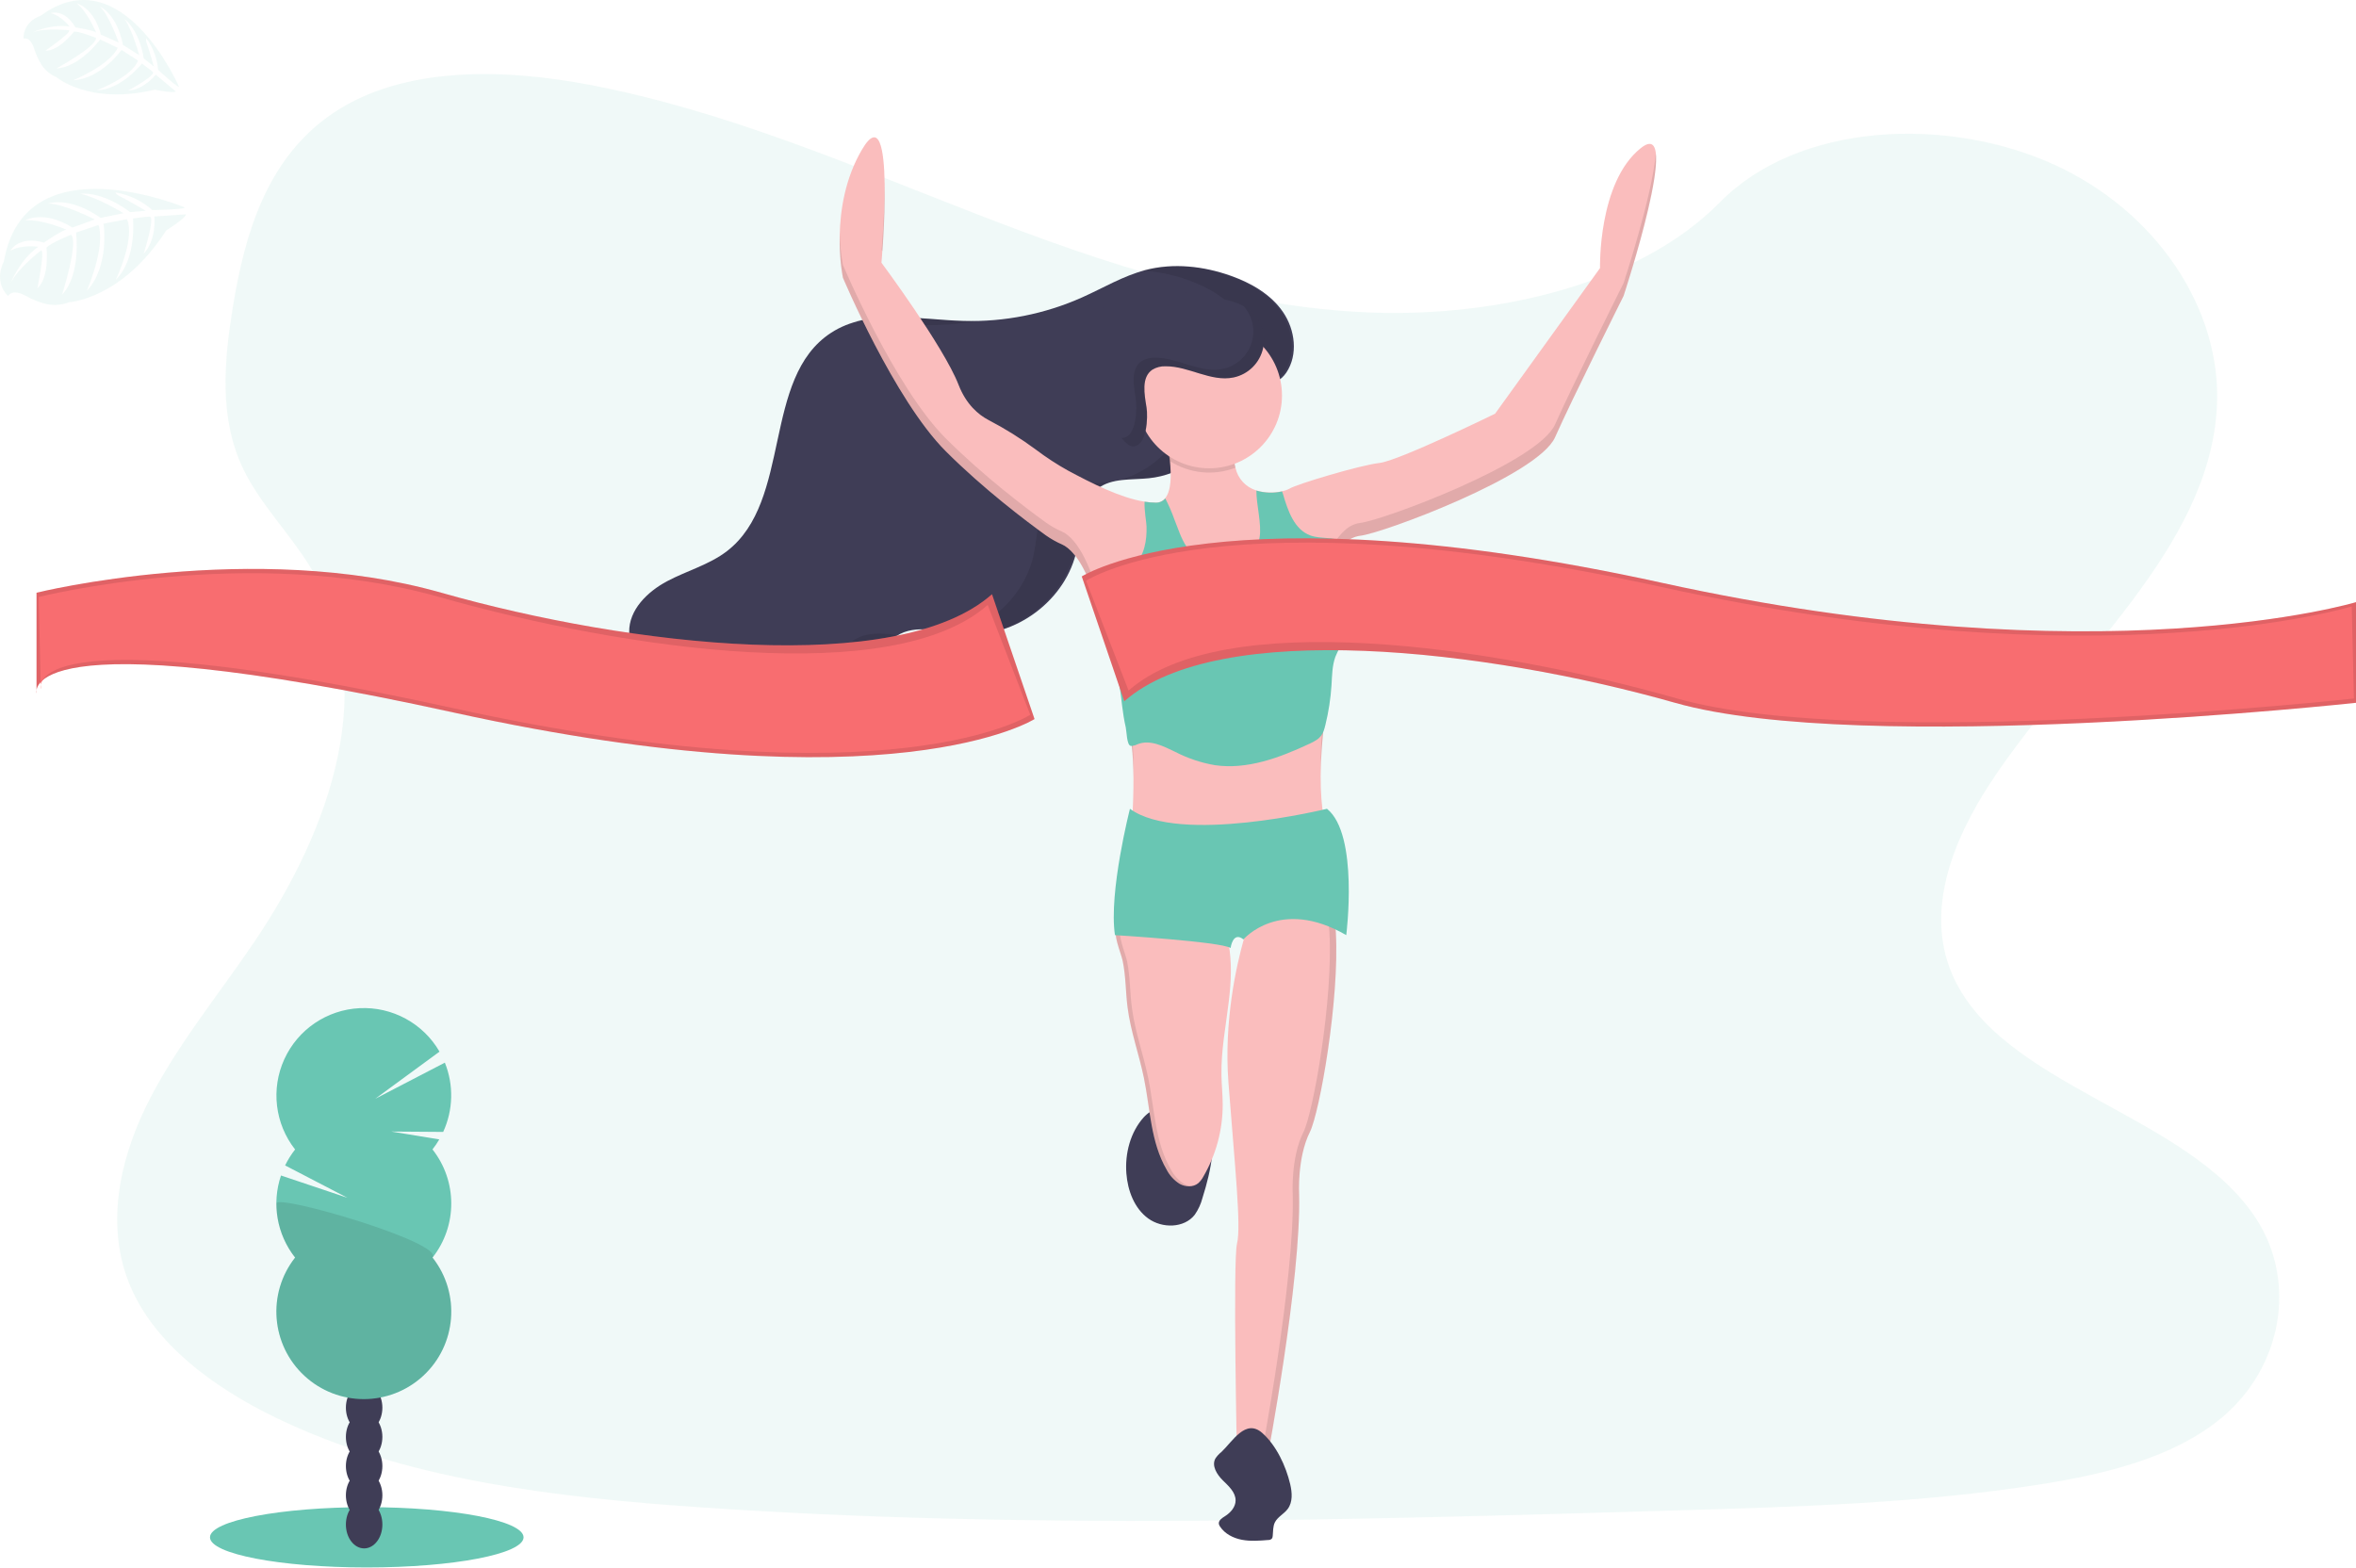
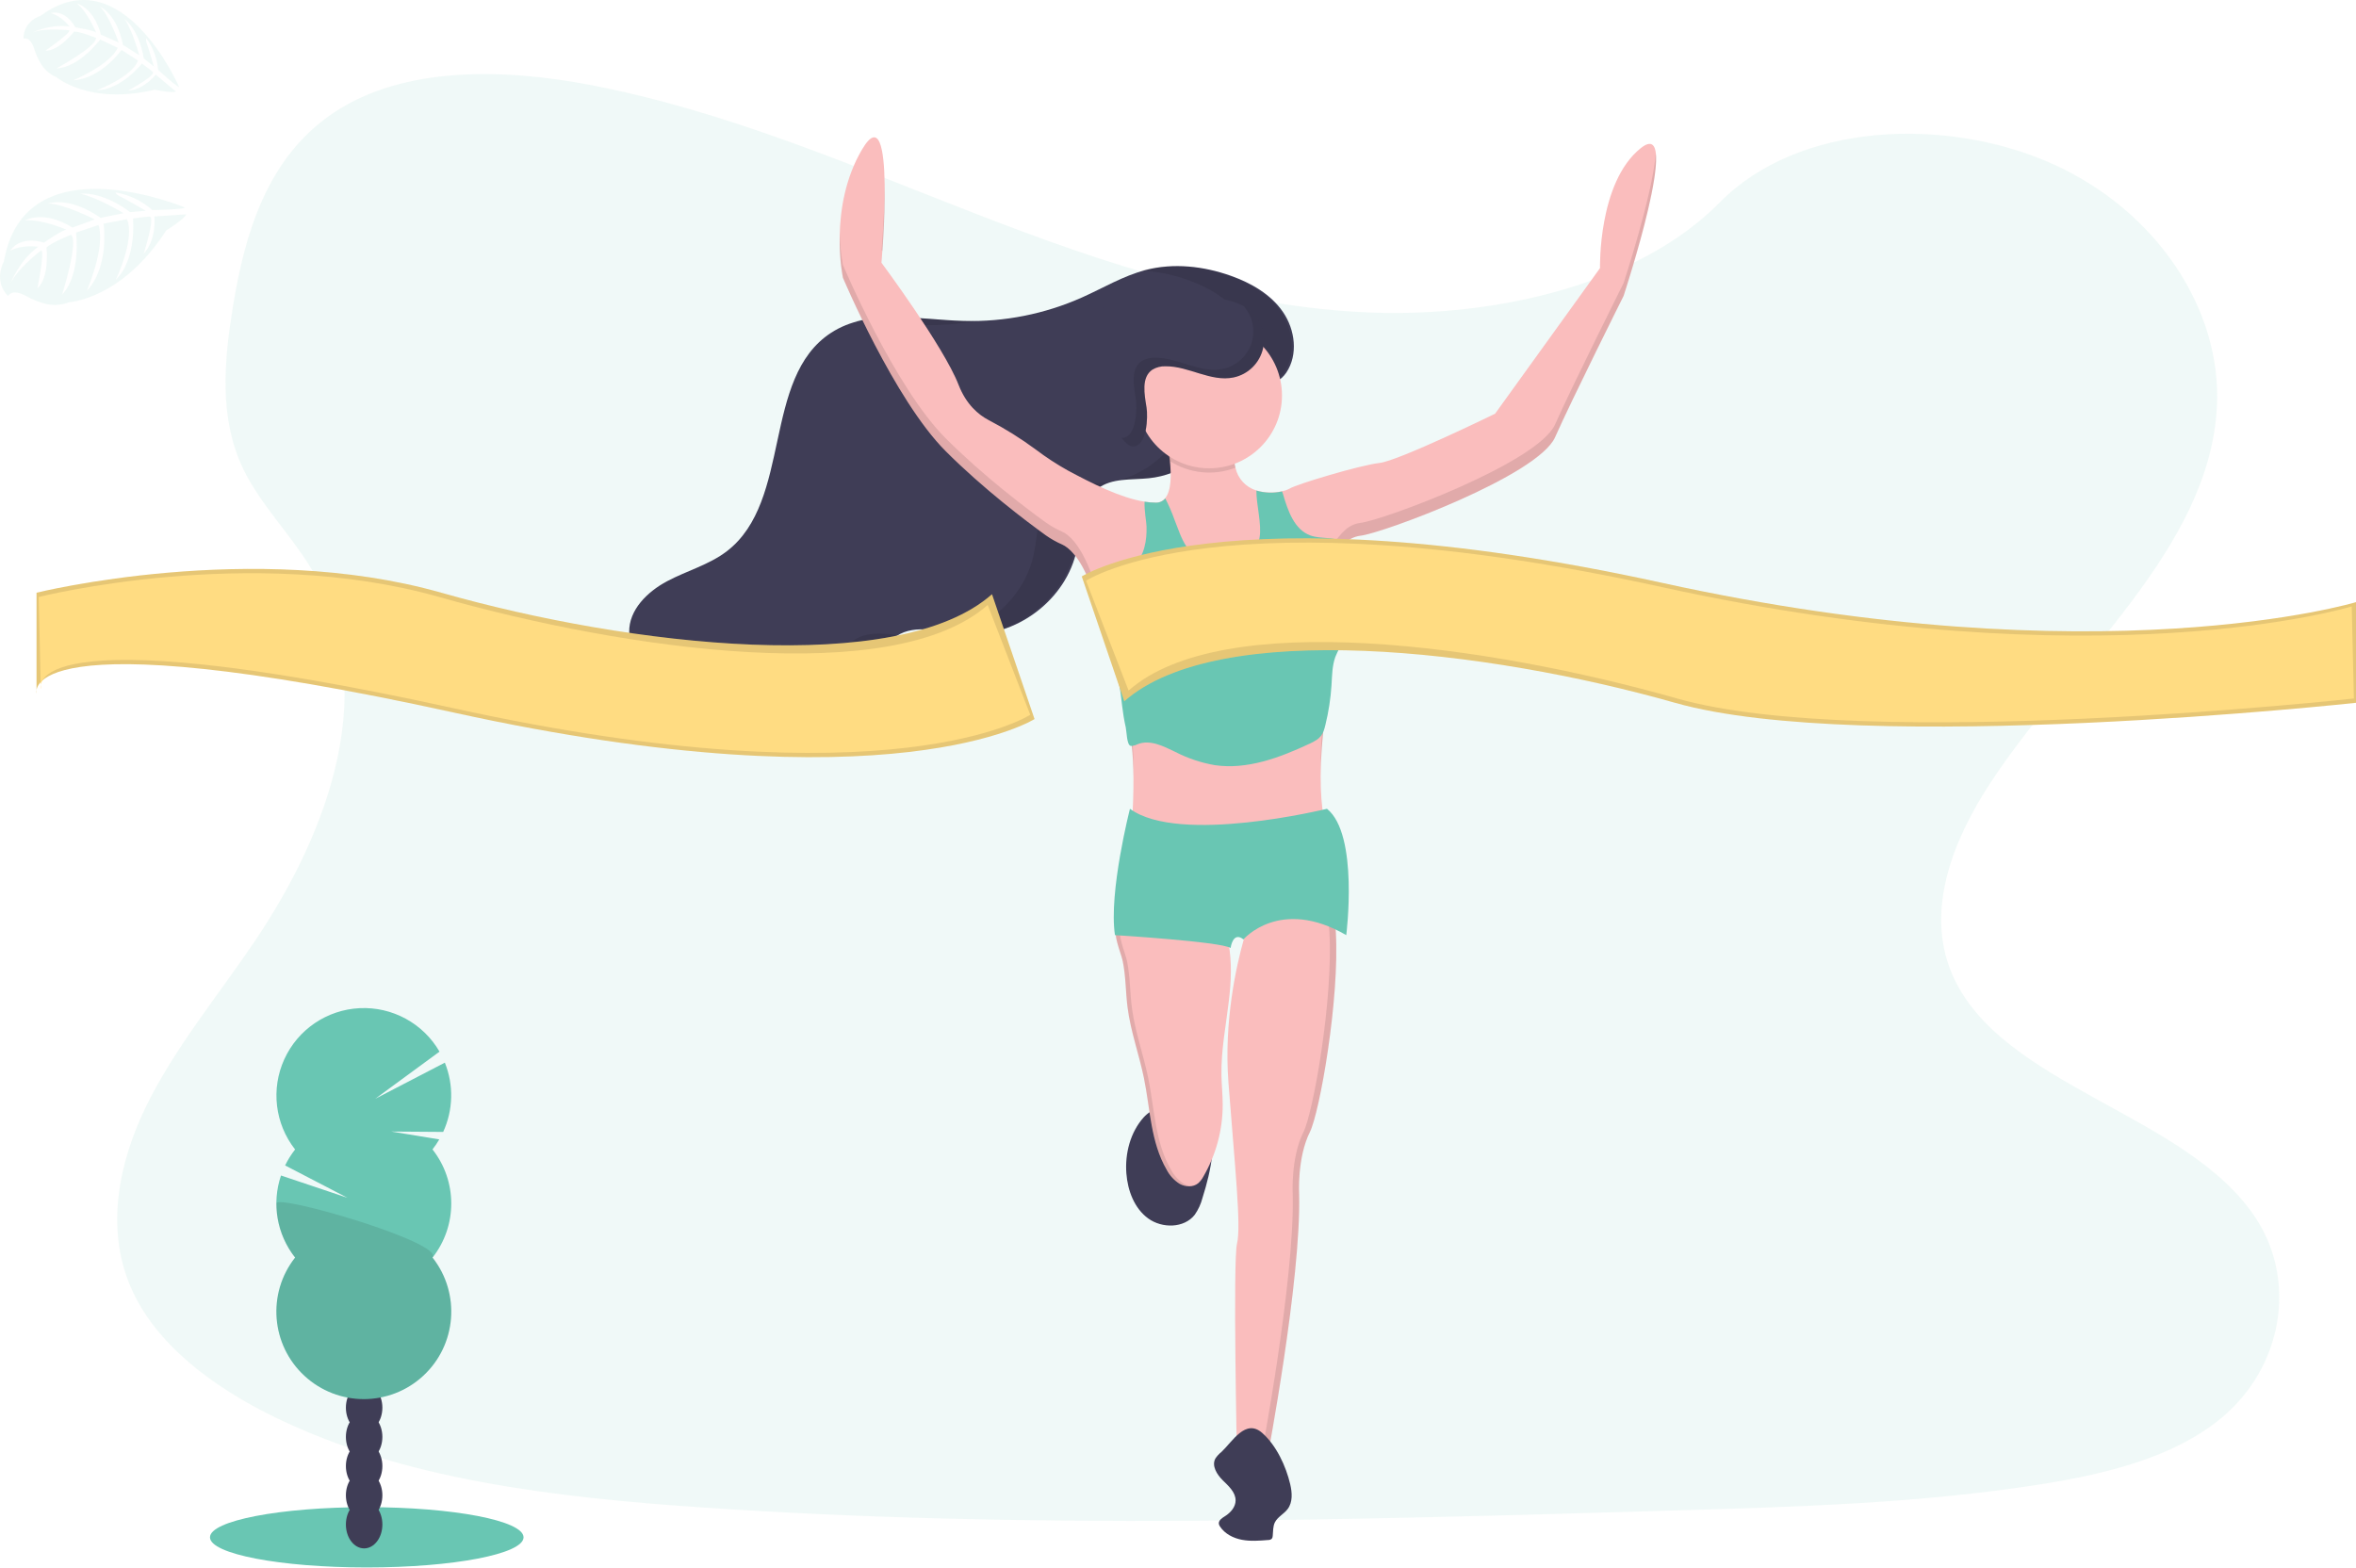
<svg xmlns="http://www.w3.org/2000/svg" id="bfbf73d7-c530-40db-b058-cfcd33b42d36" data-name="Layer 1" width="1100.11" height="731.98" viewBox="0 0 1100.11 731.98">
  <path d="M691.18,230C626.46,227.7,564.82,206.81,506,184s-117.16-48.19-180.33-60.3c-40.63-7.79-87.1-8.89-119.83,12.89-31.51,21-41.69,57.15-47.16,90.73-4.12,25.26-6.54,51.84,4.74,75.49,7.84,16.42,21.74,30.22,31.36,45.95,33.47,54.72,9.81,122.2-26.45,175.63-17,25.07-36.75,49-49.88,75.66s-19.2,57.25-7.71,84.47c11.38,27,38.51,47.24,67.9,61.49,59.69,28.94,130,37.23,198.61,41.92,151.83,10.39,304.46,5.89,456.69,1.39,56.34-1.67,112.92-3.36,168.34-12.07,30.78-4.84,62.55-12.52,84.9-31.05,28.36-23.53,35.39-63.38,16.38-92.88-31.88-49.49-120-61.78-142.31-114.9-12.26-29.23.33-61.8,18.16-88.91,38.24-58.16,102.33-109.19,105.7-175.68,2.32-45.66-28.49-91.39-76.13-113-49.93-22.65-119.18-19.8-156,17.69C815,217.08,748.33,231.93,691.18,230Z" transform="translate(-49.94 -84.01)" fill="#69c6b3" opacity="0.1" />
  <ellipse cx="171.26" cy="717.9" rx="73.21" ry="14.08" fill="#69c6b3" />
  <ellipse cx="170.03" cy="711.92" rx="8.52" ry="11.16" fill="#3f3d56" />
  <ellipse cx="170.03" cy="698.28" rx="8.52" ry="11.16" fill="#3f3d56" />
  <ellipse cx="170.03" cy="684.64" rx="8.52" ry="11.16" fill="#3f3d56" />
  <ellipse cx="170.03" cy="671.01" rx="8.52" ry="11.16" fill="#3f3d56" />
  <ellipse cx="170.03" cy="657.37" rx="8.52" ry="11.16" fill="#3f3d56" />
  <ellipse cx="170.03" cy="643.73" rx="8.52" ry="11.16" fill="#3f3d56" />
  <ellipse cx="170.03" cy="630.09" rx="8.52" ry="11.16" fill="#3f3d56" />
  <path d="M251.88,620.77a40.41,40.41,0,0,0,3.18-4.67l-22.4-3.68,24.22.18a40.87,40.87,0,0,0,.78-32.35l-32.49,16.86,30-22a40.83,40.83,0,1,0-67.44,45.69,41.2,41.2,0,0,0-4.66,7.45l29.08,15.1-31-10.4a40.81,40.81,0,0,0,6.58,38.34,40.83,40.83,0,1,0,64.18,0,40.83,40.83,0,0,0,0-50.49Z" transform="translate(-49.94 -84.01)" fill="#69c6b3" />
  <path d="M179,646a40.66,40.66,0,0,0,8.74,25.24,40.83,40.83,0,1,0,64.18,0C257.36,664.31,179,641.43,179,646Z" transform="translate(-49.94 -84.01)" opacity="0.1" />
  <path d="M575.89,632c.62,8,3.7,16.28,10.18,21s16.79,4.63,21.74-1.71a24.32,24.32,0,0,0,3.61-7.85c4.17-13.18,7.13-27.6,2.56-40.65-10.31-.67-22.26-5.52-30,3C577.73,612.73,575.17,622.75,575.89,632Z" transform="translate(-49.94 -84.01)" fill="#3f3d56" />
  <path d="M623.75,551.37c-1.37,11.63-3.7,23.21-3.46,34.92.09,4.52.57,9,.58,13.54a66.74,66.74,0,0,1-9,33.57,11.26,11.26,0,0,1-2.46,3.18c-2.37,1.92-5.94,1.76-8.6.29a16.92,16.92,0,0,1-6.11-6.63c-7.45-12.76-7.66-28.27-10.61-42.74-2.26-11.07-6.22-21.8-7.65-33-.93-7.21-.79-14.56-2.27-21.68-.45-2.15-1.71-5.38-2.54-8.55-.76-2.83-1.18-5.61-.4-7.52,1.59-3.91,6.8-2.39,10.19-2.15a234.58,234.58,0,0,0,35.86-.09c1.18-.09,2.52-.14,3.35.7a4.12,4.12,0,0,1,.8,1.45,48.53,48.53,0,0,1,2.17,8C625.25,533.37,624.79,542.5,623.75,551.37Z" transform="translate(-49.94 -84.01)" fill="#fabdbd" />
  <g opacity="0.1">
    <path d="M619.15,514.51a8.8,8.8,0,0,0-1.85,0c-5.72.46-11.45.69-17.17.72Q609.64,515.25,619.15,514.51Z" transform="translate(-49.94 -84.01)" />
    <path d="M602.83,636.87a16.92,16.92,0,0,1-6.11-6.63c-7.45-12.76-7.66-28.27-10.61-42.74-2.26-11.07-6.22-21.8-7.65-33-.93-7.21-.79-14.56-2.27-21.68-.45-2.15-1.71-5.38-2.54-8.55-.76-2.83-1.18-5.61-.4-7.52a4.26,4.26,0,0,1,4-2.6c-2.53-.17-5,.13-6,2.6-.78,1.91-.36,4.69.4,7.52.83,3.17,2.09,6.4,2.54,8.55,1.48,7.12,1.34,14.47,2.27,21.68,1.43,11.21,5.39,21.94,7.65,33,2.95,14.47,3.16,30,10.61,42.74a16.92,16.92,0,0,0,6.11,6.63,8.88,8.88,0,0,0,5.24,1.06A9.22,9.22,0,0,1,602.83,636.87Z" transform="translate(-49.94 -84.01)" />
  </g>
  <path d="M661.56,612.7c-6,12-5,29-5,29,1,40-15,124-15,124h-14s-2-93,0-101-1-36-4-75c-2.23-29,3.84-55.28,7.1-66.81,1.12-4,1.9-6.19,1.9-6.19s23-34,36-18c3,3.72,4.59,11.23,5.14,20.71C675.48,550.69,666.16,603.49,661.56,612.7Z" transform="translate(-49.94 -84.01)" fill="#fabdbd" />
  <path d="M673.7,519.41c-.55-9.48-2.12-17-5.14-20.71-2.9-3.56-6.3-4.64-9.82-4.17a10.66,10.66,0,0,1,6.82,4.17c3,3.72,4.59,11.23,5.14,20.71,1.78,31.28-7.54,84.08-12.14,93.29-6,12-5,29-5,29,1,40-15,124-15,124h3s16-84,15-124c0,0-1-17,5-29C666.16,603.49,675.48,550.69,673.7,519.41Z" transform="translate(-49.94 -84.01)" opacity="0.1" />
  <path d="M620.28,762.05a13,13,0,0,0-2.86,3.12c-1.79,3.38.75,7.42,3.47,10.11s6,5.57,6,9.4c0,3.08-2.33,5.72-4.94,7.36-1.4.88-3.16,2-2.87,3.66a3.44,3.44,0,0,0,.53,1.17c2.24,3.43,6.21,5.44,10.23,6.2s8.17.43,12.26.1a2.47,2.47,0,0,0,1.68-.58,2.28,2.28,0,0,0,.45-1.38c.2-2.12.07-4.36,1-6.27,1.3-2.61,4.29-3.94,6-6.28,2.4-3.2,2.07-7.65,1.16-11.54-2-8.47-6.45-18.13-13.13-24C631.52,746.38,625.45,757.18,620.28,762.05Z" transform="translate(-49.94 -84.01)" fill="#3f3d56" />
  <path d="M650.58,258c5.58-8.34,4.13-20-1.57-28.3s-14.86-13.52-24.31-16.89c-12.74-4.54-26.79-6.09-39.88-2.68-10.42,2.71-19.78,8.38-29.6,12.76a127.29,127.29,0,0,1-55.28,11c-21.11-.59-44.24-6-61.95,5.54-32.42,21.09-18,78.49-48.67,102-8.27,6.34-18.68,9.11-27.88,14s-17.92,13.4-17.7,23.82c.1,5,2.3,9.77,5,14,11.5,18.23,33,29.51,54.53,29.3s42.54-11.66,54.95-29.28c3.11-4.41,5.85-9.32,10.36-12.26,9-5.9,20.86-1.77,31.6-.89,23.91,1.95,47.83-16,52.59-39.55,2-10.05,1.65-22.06,9.74-28.37,6.53-5.09,15.72-4,24-4.87,15.14-1.57,27.09-11,35.31-23.32,3.77-5.65,4.21-12.4,9.35-16.85C636.71,262.27,645.28,265.88,650.58,258Z" transform="translate(-49.94 -84.01)" fill="#3f3d56" />
  <g opacity="0.1">
    <path d="M479.94,235.82a126.77,126.77,0,0,0,26.17-2c-2.38.07-4.78.07-7.17,0-16.57-.46-34.38-3.88-49.84.24C459.3,234.16,469.85,235.54,479.94,235.82Z" transform="translate(-49.94 -84.01)" />
    <path d="M448.56,383c-4.51,2.94-7.25,7.85-10.36,12.26a70.25,70.25,0,0,1-39.47,27.21c1.17.05,2.34.08,3.52.07,21.55-.21,42.54-11.66,54.95-29.28,3.11-4.41,5.85-9.32,10.36-12.26l.78-.48C461.28,379.55,454.35,379.21,448.56,383Z" transform="translate(-49.94 -84.01)" />
    <path d="M648,229.67c-5.69-8.26-14.86-13.52-24.31-16.89-12.74-4.54-26.79-6.09-39.88-2.68-.3.07-.59.16-.88.24a76.55,76.55,0,0,1,21.76,4.44c9.45,3.37,18.62,8.63,24.31,16.89s7.15,20,1.57,28.3c-5.3,7.91-13.87,4.3-19.48,9.17-5.14,4.45-5.58,11.2-9.35,16.85-7.07,10.57-16.91,19-29.16,22.2,4.21-.5,8.65-.44,12.85-.88,15.14-1.57,27.09-11,35.31-23.32,3.77-5.65,4.21-12.4,9.35-16.85,5.61-4.87,14.18-1.26,19.48-9.17C655.16,249.63,653.71,237.93,648,229.67Z" transform="translate(-49.94 -84.01)" />
    <path d="M566.44,309.31c-8.23.86-17.42-.22-24,4.87-8.09,6.31-7.7,18.32-9.74,28.37C529.19,360.12,514.93,374.61,498,380l1.19.11c23.91,1.95,47.83-16,52.59-39.55,2-10.05,1.65-22.06,9.74-28.37a18.06,18.06,0,0,1,6.21-3C567.28,309.2,566.87,309.27,566.44,309.31Z" transform="translate(-49.94 -84.01)" />
  </g>
  <path d="M808.06,222.2s-24,48-32,66-81,45-91,46a12.88,12.88,0,0,0-7.14,3.44c-5.65,5-8.86,13.56-8.86,13.56s4,27-1,72c-.1.87-.19,1.74-.27,2.58-4.36,42.82,4.77,52.92,4.77,52.92s-97,37-94-11c.94-15.11.8-26.15-.13-35.38a148.57,148.57,0,0,0-5.74-27.86c-2.37-8.29-5.2-17.38-8.13-29.76A130.53,130.53,0,0,0,559,356.55c-.07-.18-.14-.36-.2-.53-5-12.41-10-16.42-12.86-17.72a43.23,43.23,0,0,1-7.68-4.32c-9.24-6.67-29.07-21.62-46.73-39.28-24-24-48-81-48-81s-7-33,9-60,9,53,9,53,29,39,36,57c3.6,9.26,9.32,14,14,16.46A166,166,0,0,1,533.67,294a129.29,129.29,0,0,0,14.89,9.72c11.18,6,24.57,12.77,35.73,14.55a33.69,33.69,0,0,0,5.27.45,5.46,5.46,0,0,0,4.4-2c3-3.53,2.93-11.13,2.24-17.38a88.32,88.32,0,0,0-1.64-9.63s32.5-20.5,31.5,4.5a27.94,27.94,0,0,0,.76,8.22,14.25,14.25,0,0,0,9.69,10.6,24,24,0,0,0,12,.39,11.73,11.73,0,0,0,3.54-1.21c3-2,33-11,42-12s54-23,54-23l49-68s-1-40,19-56S808.06,222.2,808.06,222.2Z" transform="translate(-49.94 -84.01)" fill="#fabdbd" />
  <g opacity="0.1">
    <path d="M667.79,419.78a199.39,199.39,0,0,0-1.15,24.2c.1-5.28.45-11.31,1.15-18.2.08-.84.17-1.71.27-2.58a392.15,392.15,0,0,0,2.5-46.39,401.7,401.7,0,0,1-2.5,40.39C668,418.07,667.87,418.94,667.79,419.78Z" transform="translate(-49.94 -84.01)" />
    <path d="M595.6,289.07c-.67.39-1,.63-1,.63a85.66,85.66,0,0,1,1.92,13A61.34,61.34,0,0,0,595.6,289.07Z" transform="translate(-49.94 -84.01)" />
    <path d="M462,201.27c.49-7,1.22-19.55,1.08-30.71-.17,14.92-1.5,30.14-1.5,30.14Z" transform="translate(-49.94 -84.01)" />
    <path d="M578.63,466.53c0,.39,0,.78-.07,1.17-3,48,94,11,94,11a16.28,16.28,0,0,1-2.53-5.08C655.42,478.82,582,503,578.63,466.53Z" transform="translate(-49.94 -84.01)" />
    <path d="M808.06,216.2s-24,48-32,66-81,45-91,46a12.88,12.88,0,0,0-7.14,3.44c-5.65,5-8.86,13.56-8.86,13.56s.24,1.63.53,4.73c1.12-2.57,4-8.47,8.33-12.29a12.88,12.88,0,0,1,7.14-3.44c10-1,83-28,91-46s32-66,32-66,16.91-51.35,15.05-66.71C821.57,175.17,808.06,216.2,808.06,216.2Z" transform="translate(-49.94 -84.01)" />
    <path d="M578.43,426.32a148.57,148.57,0,0,0-5.74-27.86c-2.37-8.29-5.2-17.38-8.13-29.76A130.53,130.53,0,0,0,559,350.55c-.07-.18-.14-.36-.2-.53-5-12.41-10-16.42-12.86-17.72a43.23,43.23,0,0,1-7.68-4.32c-9.24-6.67-29.07-21.62-46.73-39.28-24-24-48-81-48-81a90.42,90.42,0,0,1-1.48-14.58,96.4,96.4,0,0,0,1.48,20.58s24,57,48,81c17.66,17.66,37.49,32.61,46.73,39.28A43.23,43.23,0,0,0,546,338.3c2.85,1.3,7.84,5.31,12.86,17.72.06.17.13.35.2.53a130.53,130.53,0,0,1,5.53,18.15c2.93,12.38,5.76,21.47,8.13,29.76a148.57,148.57,0,0,1,5.74,27.86c.42,4.18.67,8.73.74,13.85A174.17,174.17,0,0,0,578.43,426.32Z" transform="translate(-49.94 -84.01)" />
  </g>
  <path d="M677.47,382.88a59.56,59.56,0,0,0-4,7.88c-1.51,4.2-1.52,8.77-1.8,13.22a106.14,106.14,0,0,1-2.84,18.52,20.48,20.48,0,0,1-1,3.28,8.67,8.67,0,0,1-1.17,2,8.53,8.53,0,0,1-1.86,1.69,21.82,21.82,0,0,1-3.39,1.85c-13.92,6.5-29.1,12.24-44.29,10a64.45,64.45,0,0,1-18.43-6.2c-5.5-2.67-11.72-5.84-17.42-3.62h0a8.77,8.77,0,0,1-2.79.87,2.65,2.65,0,0,1-.56-.05c-1.88-.36-1.88-6.7-2.31-8.57-1.64-7.18-1.89-13-2.87-19.24a63.13,63.13,0,0,0-2.41-10.17c-4-12.1-5.21-25-5.21-37.68,0-.63-4.5,0-6-.06-.38,0-.59-.06-.5-.19a2,2,0,0,1,.3-.34,4.57,4.57,0,0,1,1.79-.89l1.18-.35c6.18-1.75,13-2.48,17.62-6.83,4.8-4.49,6-11.66,5.79-18.22-.06-2.11-1.09-7.23-.92-11.48a33.69,33.69,0,0,0,5.27.45,5.46,5.46,0,0,0,4.4-2,79,79,0,0,1,4.32,10c1.7,4.18,3,8.58,5.49,12.36,4,6.16,11.38,10.21,18.72,9.59s14.17-6.26,15.48-13.5c1.15-6.35-1.52-15.49-1.46-22.09a24,24,0,0,0,12,.39,10.84,10.84,0,0,1,.43,1.25c2.25,7.72,5.25,16.58,12.8,19.32,4.88,1.76,10.65.44,15.16,3a9.73,9.73,0,0,1,1,.66,11.07,11.07,0,0,1,2.65,2.81,22.59,22.59,0,0,1,3.21,10.08A55.92,55.92,0,0,1,677.47,382.88Z" transform="translate(-49.94 -84.01)" fill="#69c6b3" />
  <path d="M626.82,302.42a34.08,34.08,0,0,1-30.62-3.09,88.32,88.32,0,0,0-1.64-9.63s32.5-20.5,31.5,4.5A27.94,27.94,0,0,0,626.82,302.42Z" transform="translate(-49.94 -84.01)" opacity="0.1" />
  <circle cx="564.61" cy="184.69" r="34" fill="#fabdbd" />
-   <path d="M555.06,353.2s66-42,271,3,324,9,324,9v47s-230,25-318,0-213.27-39.42-257.14-.71Z" transform="translate(-49.94 -84.01)" fill="#f86d70" />
+   <path d="M555.06,353.2s66-42,271,3,324,9,324,9v47s-230,25-318,0-213.27-39.42-257.14-.71Z" transform="translate(-49.94 -84.01)" fill="#ffdc82" />
  <path d="M555.06,353.2s66-42,271,3,324,9,324,9v47s-230,25-318,0-213.27-39.42-257.14-.71Z" transform="translate(-49.94 -84.01)" opacity="0.1" />
-   <path d="M557.06,355.2s64-42,269,3,322,9,322,9l1,43s-228,25-316,0-212.27-42.42-256.14-3.71Z" transform="translate(-49.94 -84.01)" fill="#f86d70" />
-   <path d="M533,419.8s-66,42-271-3-195-9-195-9v-47s101-25,189,0,213.27,39.42,257.14.71Z" transform="translate(-49.94 -84.01)" fill="#f86d70" />
+   <path d="M557.06,355.2s64-42,269,3,322,9,322,9l1,43s-228,25-316,0-212.27-42.42-256.14-3.71Z" transform="translate(-49.94 -84.01)" fill="#ffdc82" />
+   <path d="M533,419.8s-66,42-271-3-195-9-195-9v-47s101-25,189,0,213.27,39.42,257.14.71Z" transform="translate(-49.94 -84.01)" fill="#ffdc82" />
  <path d="M533,419.8s-66,42-271-3-195-9-195-9v-47s101-25,189,0,213.27,39.42,257.14.71Z" transform="translate(-49.94 -84.01)" opacity="0.1" />
-   <path d="M531,417.8s-64,42-269-3-193-9-193-9l-1-43s99-25,187,0,212.27,42.42,256.14,3.71Z" transform="translate(-49.94 -84.01)" fill="#f86d70" />
+   <path d="M531,417.8s-64,42-269-3-193-9-193-9l-1-43s99-25,187,0,212.27,42.42,256.14,3.71Z" transform="translate(-49.94 -84.01)" fill="#ffdc82" />
  <path d="M585.31,274.33c-1-6.24-2.54-14.1,2.68-17.67a11.1,11.1,0,0,1,6.19-1.6c10.81-.11,21.14,7.42,31.74,5.22a17.89,17.89,0,0,0,7-31.87c-4.17-3.1-9.44-4.22-14.54-5.27-13.41-2.76-27.41-5.51-40.65-2s-25.34,15.38-24.28,29c.5,6.52,3.82,12.44,7.29,18,2.64,4.22,12.92,24,17.91,24.3C585.69,292.85,586,278.41,585.31,274.33Z" transform="translate(-49.94 -84.01)" fill="#3f3d56" />
  <path d="M669.56,461.7s-69,17-92,0c0,0-10,39-7,59,0,0,49,3,54,6,0,0,1-8,6-4,0,0,17-20,48-2C678.56,520.7,684.56,473.7,669.56,461.7Z" transform="translate(-49.94 -84.01)" fill="#69c6b3" />
  <path d="M632.94,228.41a19.84,19.84,0,0,0-2.23-1.4,17.85,17.85,0,0,1-9.79,29.27c-10.6,2.2-20.93-5.33-31.74-5.22a11.1,11.1,0,0,0-6.19,1.6c-5.22,3.57-3.69,11.43-2.69,17.67.66,4.08.39,18.52-6.63,18.13l-.12,0c1.93,2.35,3.73,3.94,5.12,4,7,.39,7.29-14,6.63-18.13-1-6.24-2.53-14.1,2.69-17.67a11.1,11.1,0,0,1,6.19-1.6c10.81-.11,21.14,7.42,31.74,5.22a17.89,17.89,0,0,0,7-31.87Z" transform="translate(-49.94 -84.01)" opacity="0.1" />
  <g opacity="0.1">
    <path d="M136.3,180.91s-74.77-31.44-84.57,25.26c0,0-5.11,8.83,2,16.13,0,0,1.53-3.91,8.76.14a37.6,37.6,0,0,0,8.16,3.31,18.36,18.36,0,0,0,11.62-.62h0s24.59-1.33,45.27-33.5c0,0,8.86-5.48,9.31-7.53l-14.82,1s1.13,10.85-5,17.36c0,0,5.45-16.83,2.83-17.31-.53-.1-7.83.87-7.83.87s1.89,18.86-8,28.62c0,0,9.18-19.19,5.18-28.28l-10.93,2.11s3,19.84-7.82,31.39c0,0,8.89-20.4,5.46-30.77l-10.48,3.52s2.53,19.42-6.52,29c0,0,7.9-24.61,4.18-28,0,0-9.42,3.82-11.44,6,0,0,1.5,14-4.26,19,0,0,3.54-17,1.79-17.7,0,0-10.95,8.24-14.28,15.35,0,0,4.16-10.86,12.9-17,0,0-7.34-1.24-13,1.83,0,0,3.79-7.21,15.65-3.79,0,0,8.79-6.08,10.55-6,0,0-11.22-5-19.33-4.39,0,0,8.69-5,22.08,3.36l10.44-3.78s-14.49-7.43-21.76-7.4c0,0,9.66-3.73,24.48,6.67l10.69-2.19s-12-7.35-20.09-9.06c0,0,9.71-1.53,23.18,8.56l7.32-.62s-8.86-5.21-11.54-6.48-2.56-2.1-2.56-2.1a34.9,34.9,0,0,1,17.17,8.26S136.23,181.84,136.3,180.91Z" transform="translate(-49.94 -84.01)" fill="#69c6b3" />
  </g>
  <g opacity="0.1">
    <path d="M133.54,124.55S107,63.28,68.91,91.38c0,0-8.07,2.34-8,10.7,0,0,3.14-1.45,5.12,5.07a31.39,31.39,0,0,0,3,6.62A15,15,0,0,0,76.22,120h0s15.36,13.22,46,5.89c0,0,8.39,1.8,9.83.83l-9.37-7.86s-5.5,7.09-12.88,7.44c0,0,12.83-6.9,11.54-8.68-.26-.36-5.14-3.94-5.14-3.94s-9.63,12.28-21,12.47c0,0,16.39-6.18,19.19-13.85l-7.69-5s-9.54,13.49-22.53,14.19c0,0,16.9-7,20.77-15.16l-8.23-3.88s-9.56,13-20.37,13.49c0,0,18.71-10.12,18.42-14.25,0,0-7.77-3.1-10.23-2.92,0,0-7.07,9.15-13.38,8.89,0,0,11.79-8.09,11.14-9.5,0,0-11.2-1.34-17.23,1,0,0,8.66-4.08,17.35-2.74,0,0-3.65-4.93-8.74-6.3,0,0,6.36-2.13,11.46,6.66,0,0,8.68,1.39,9.69,2.43,0,0-3.8-9.39-9-13.62,0,0,8,2,11.2,14.57l8.35,3.71S101,91.2,96.61,87.09c0,0,7.87,3.28,10.75,17.9l7.59,4.79S112,98.58,108.18,93c0,0,6.64,4.61,8.9,18.28l4.7,3.8s-2.3-8.14-3.17-10.42-.32-2.7-.32-2.7a28.81,28.81,0,0,1,5.49,14.69S133,125.07,133.54,124.55Z" transform="translate(-49.94 -84.01)" fill="#69c6b3" />
  </g>
</svg>
